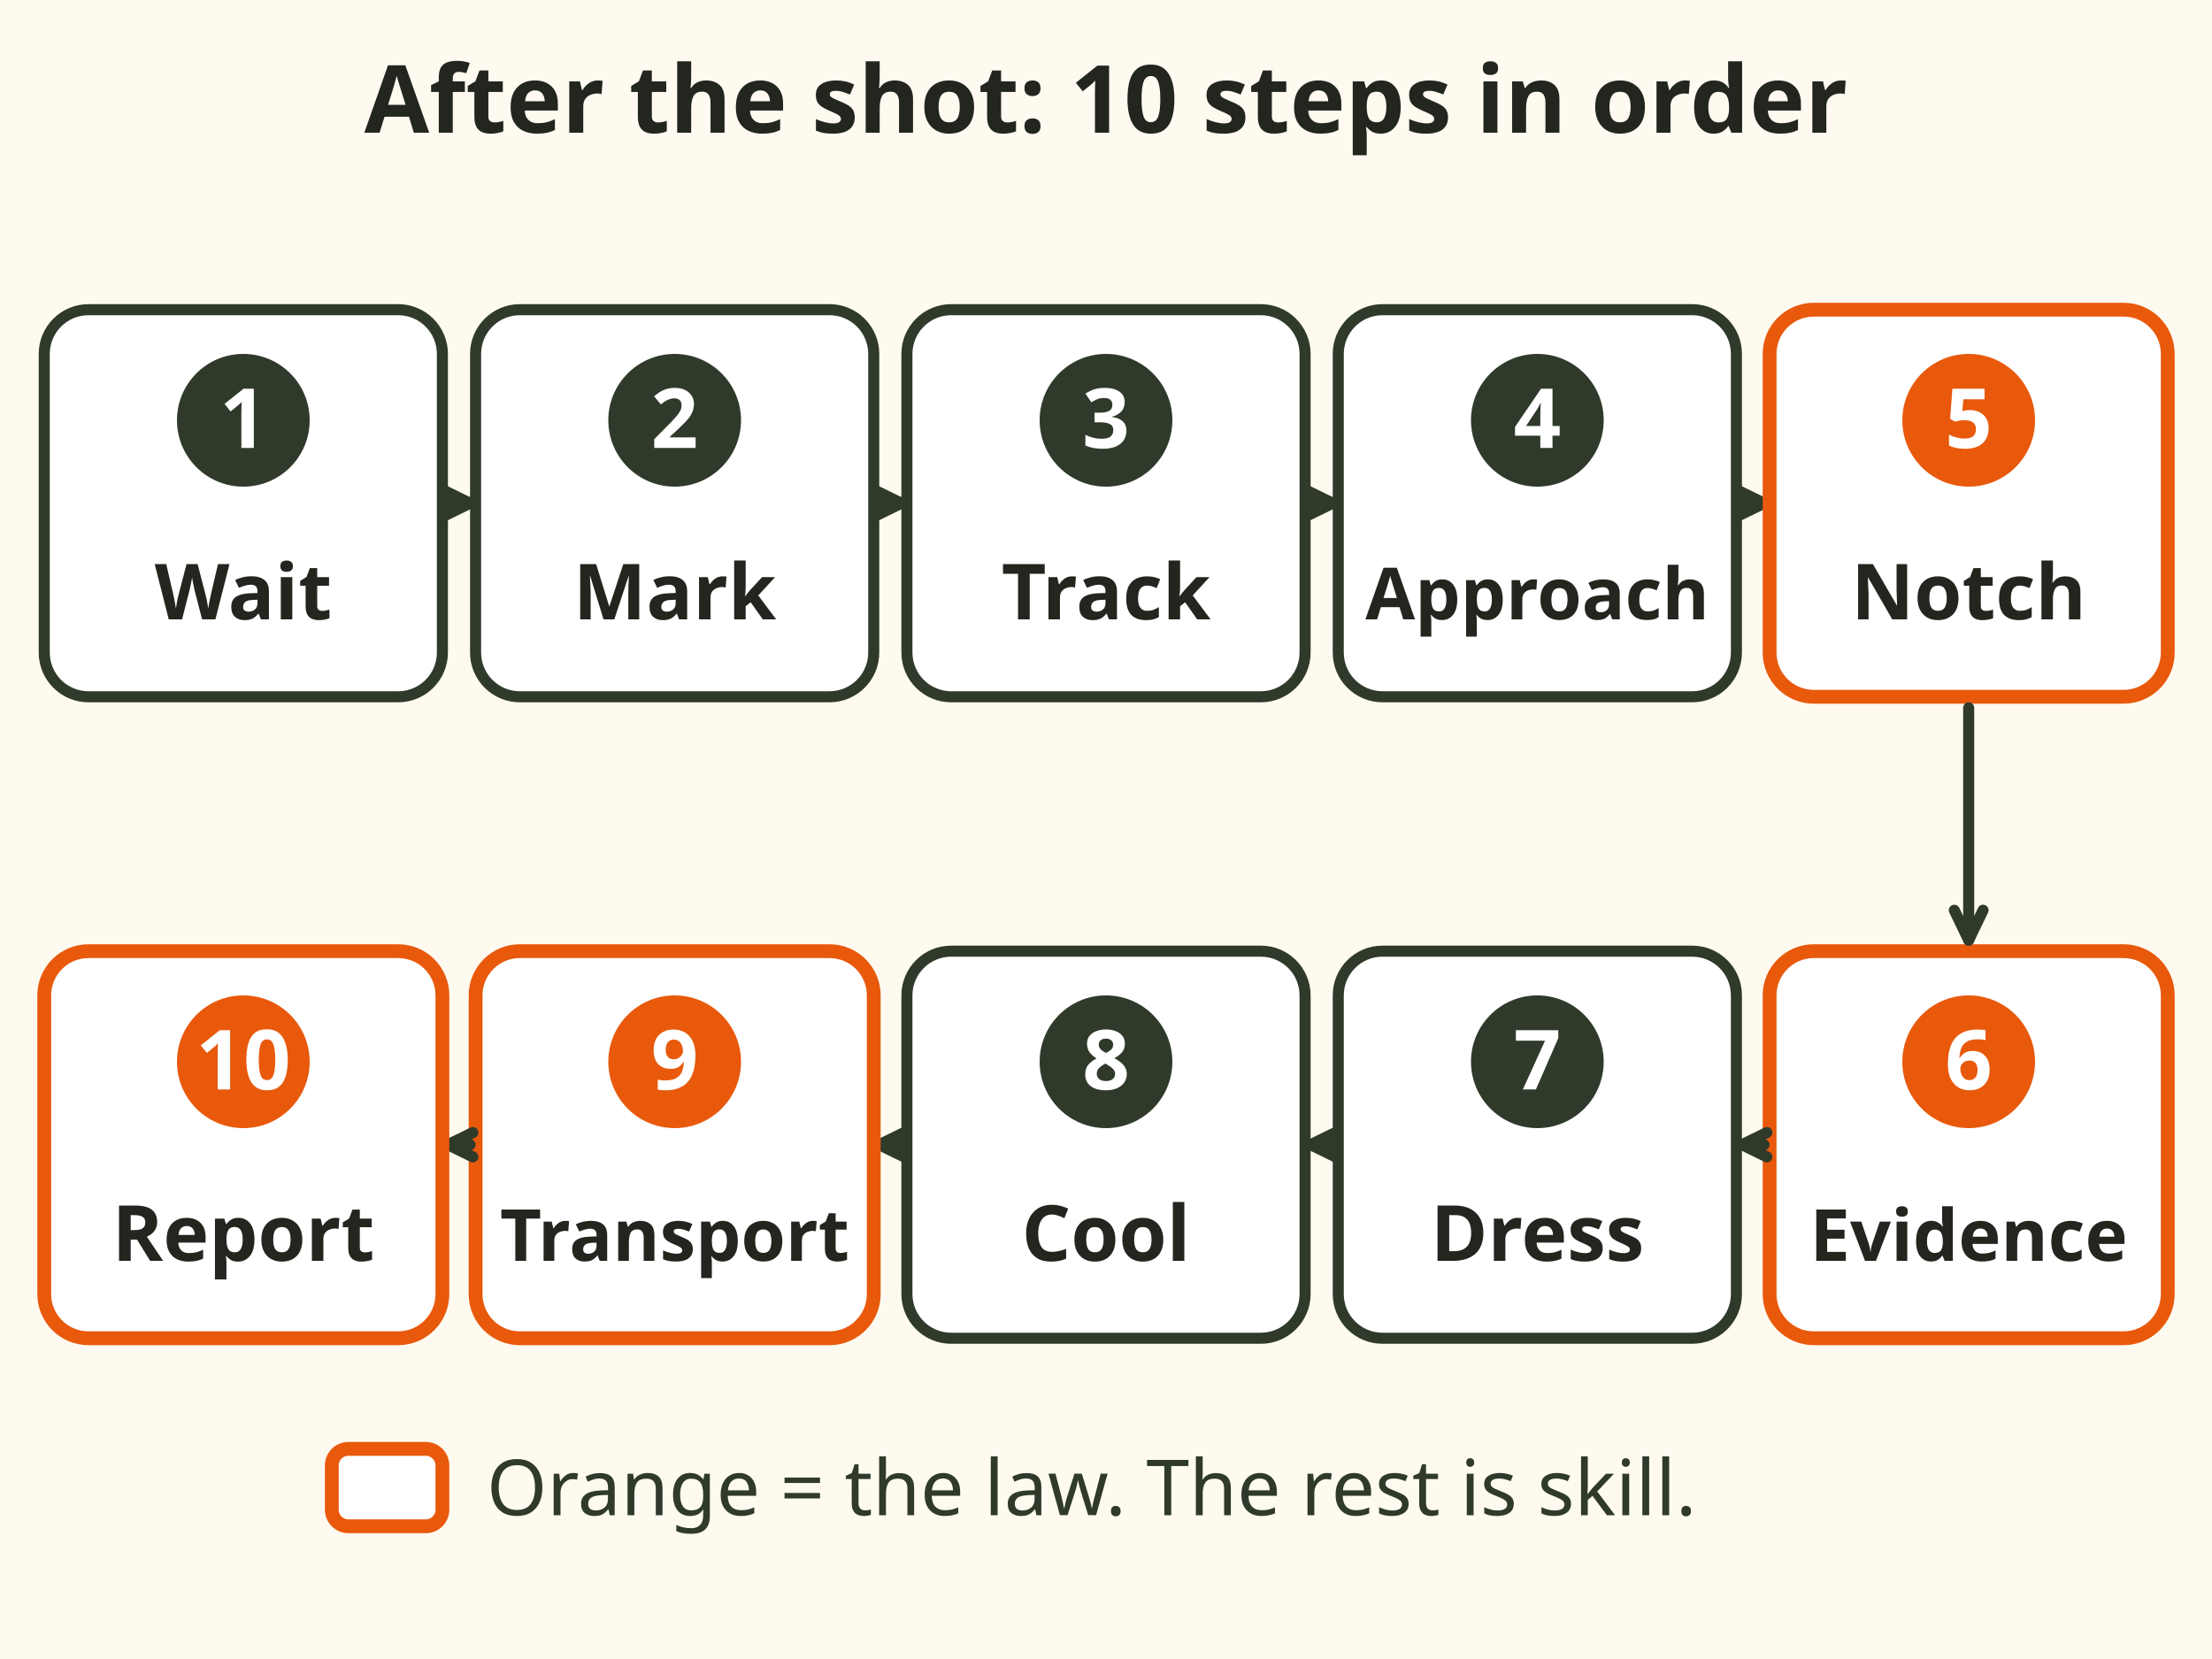
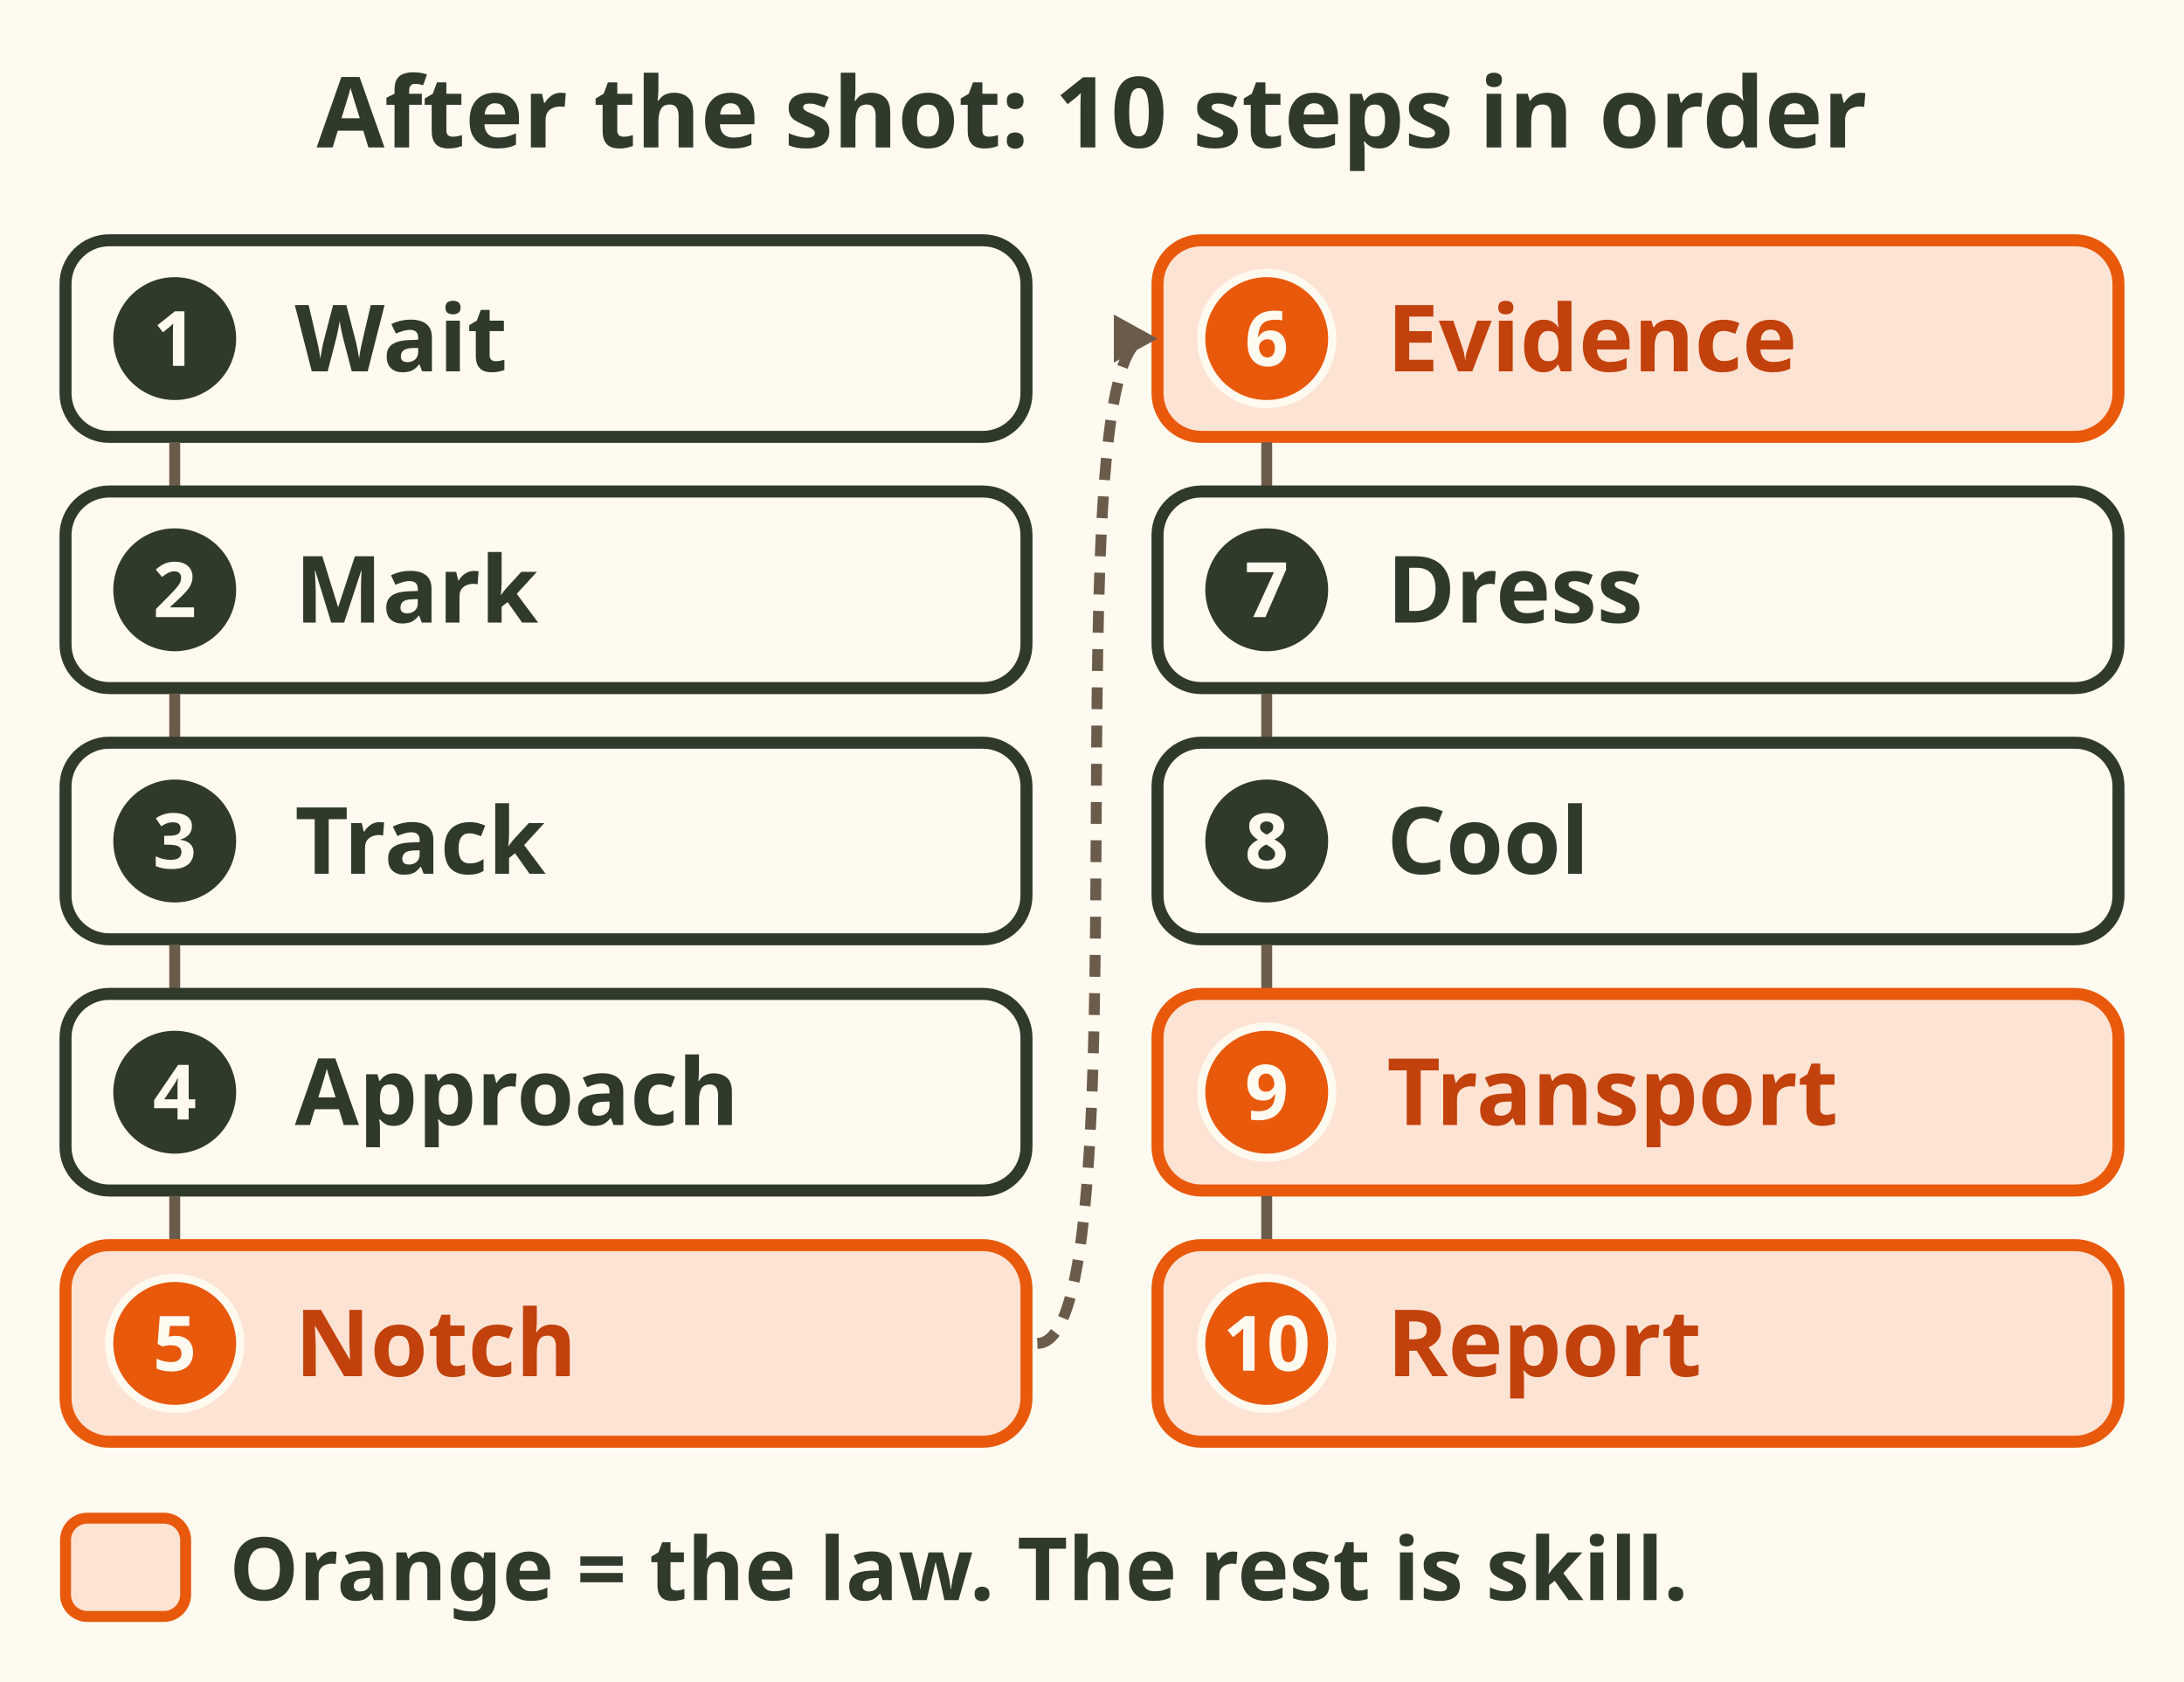
- <svg xmlns="http://www.w3.org/2000/svg" viewBox="0 0 400 300" font-family="sans-serif" role="img" aria-label="Ten steps after the shot, in order: 1 wait, 2 mark, 3 track, 4 approach, 5 notch the licence, 6 keep evidence of sex, 7 field dress, 8 cool the meat, 9 transport legally, 10 report. Notch, evidence, transport and report are the law.">
-   <rect x="0" y="0" width="400" height="300" fill="#fffaf0" />
-   <text x="200" y="24" font-size="17" font-weight="bold" text-anchor="middle" fill="#23261f">After the shot: 10 steps in order</text>
-   <rect x="8" y="56" width="72" height="70" rx="8" fill="#fff" stroke="#2f3a2b" stroke-width="2" />
-   <circle cx="44" cy="76" r="12" fill="#2f3a2b" />
-   <text x="44" y="81" font-size="15" font-weight="bold" text-anchor="middle" fill="#fff">1</text>
-   <text x="44" y="112" font-size="14" font-weight="bold" text-anchor="middle" fill="#23261f">Wait</text>
-   <line x1="81" y1="91" x2="85.0" y2="91.0" stroke="#2f3a2b" stroke-width="2" stroke-linecap="round" />
-   <path d="M80.5 93.2 L85.0 91.0 L80.5 88.8" fill="none" stroke="#2f3a2b" stroke-width="2" stroke-linecap="round" stroke-linejoin="round" />
-   <rect x="86" y="56" width="72" height="70" rx="8" fill="#fff" stroke="#2f3a2b" stroke-width="2" />
-   <circle cx="122" cy="76" r="12" fill="#2f3a2b" />
-   <text x="122" y="81" font-size="15" font-weight="bold" text-anchor="middle" fill="#fff">2</text>
-   <text x="122" y="112" font-size="14" font-weight="bold" text-anchor="middle" fill="#23261f">Mark</text>
-   <line x1="159" y1="91" x2="163.0" y2="91.0" stroke="#2f3a2b" stroke-width="2" stroke-linecap="round" />
-   <path d="M158.5 93.2 L163.0 91.0 L158.5 88.8" fill="none" stroke="#2f3a2b" stroke-width="2" stroke-linecap="round" stroke-linejoin="round" />
-   <rect x="164" y="56" width="72" height="70" rx="8" fill="#fff" stroke="#2f3a2b" stroke-width="2" />
-   <circle cx="200" cy="76" r="12" fill="#2f3a2b" />
-   <text x="200" y="81" font-size="15" font-weight="bold" text-anchor="middle" fill="#fff">3</text>
-   <text x="200" y="112" font-size="14" font-weight="bold" text-anchor="middle" fill="#23261f">Track</text>
-   <line x1="237" y1="91" x2="241.0" y2="91.0" stroke="#2f3a2b" stroke-width="2" stroke-linecap="round" />
-   <path d="M236.5 93.2 L241.0 91.0 L236.5 88.8" fill="none" stroke="#2f3a2b" stroke-width="2" stroke-linecap="round" stroke-linejoin="round" />
-   <rect x="242" y="56" width="72" height="70" rx="8" fill="#fff" stroke="#2f3a2b" stroke-width="2" />
-   <circle cx="278" cy="76" r="12" fill="#2f3a2b" />
-   <text x="278" y="81" font-size="15" font-weight="bold" text-anchor="middle" fill="#fff">4</text>
-   <text x="278" y="112" font-size="13" font-weight="bold" text-anchor="middle" fill="#23261f">Approach</text>
-   <line x1="315" y1="91" x2="319.0" y2="91.0" stroke="#2f3a2b" stroke-width="2" stroke-linecap="round" />
-   <path d="M314.5 93.2 L319.0 91.0 L314.5 88.8" fill="none" stroke="#2f3a2b" stroke-width="2" stroke-linecap="round" stroke-linejoin="round" />
-   <rect x="320" y="56" width="72" height="70" rx="8" fill="#fff" stroke="#e8590c" stroke-width="2.5" />
-   <circle cx="356" cy="76" r="12" fill="#e8590c" />
-   <text x="356" y="81" font-size="15" font-weight="bold" text-anchor="middle" fill="#fff">5</text>
-   <text x="356" y="112" font-size="14" font-weight="bold" text-anchor="middle" fill="#23261f">Notch</text>
-   <rect x="320" y="172" width="72" height="70" rx="8" fill="#fff" stroke="#e8590c" stroke-width="2.5" />
-   <circle cx="356" cy="192" r="12" fill="#e8590c" />
-   <text x="356" y="197" font-size="15" font-weight="bold" text-anchor="middle" fill="#fff">6</text>
-   <text x="356" y="228" font-size="13" font-weight="bold" text-anchor="middle" fill="#23261f">Evidence</text>
-   <line x1="319" y1="207" x2="315.0" y2="207.0" stroke="#2f3a2b" stroke-width="2" stroke-linecap="round" />
-   <path d="M319.5 204.8 L315.0 207.0 L319.5 209.2" fill="none" stroke="#2f3a2b" stroke-width="2" stroke-linecap="round" stroke-linejoin="round" />
-   <rect x="242" y="172" width="72" height="70" rx="8" fill="#fff" stroke="#2f3a2b" stroke-width="2" />
-   <circle cx="278" cy="192" r="12" fill="#2f3a2b" />
-   <text x="278" y="197" font-size="15" font-weight="bold" text-anchor="middle" fill="#fff">7</text>
-   <text x="278" y="228" font-size="14" font-weight="bold" text-anchor="middle" fill="#23261f">Dress</text>
-   <line x1="241" y1="207" x2="237.0" y2="207.0" stroke="#2f3a2b" stroke-width="2" stroke-linecap="round" />
-   <path d="M241.5 204.8 L237.0 207.0 L241.5 209.2" fill="none" stroke="#2f3a2b" stroke-width="2" stroke-linecap="round" stroke-linejoin="round" />
-   <rect x="164" y="172" width="72" height="70" rx="8" fill="#fff" stroke="#2f3a2b" stroke-width="2" />
-   <circle cx="200" cy="192" r="12" fill="#2f3a2b" />
-   <text x="200" y="197" font-size="15" font-weight="bold" text-anchor="middle" fill="#fff">8</text>
-   <text x="200" y="228" font-size="14" font-weight="bold" text-anchor="middle" fill="#23261f">Cool</text>
-   <line x1="163" y1="207" x2="159.0" y2="207.0" stroke="#2f3a2b" stroke-width="2" stroke-linecap="round" />
-   <path d="M163.5 204.8 L159.0 207.0 L163.5 209.2" fill="none" stroke="#2f3a2b" stroke-width="2" stroke-linecap="round" stroke-linejoin="round" />
-   <rect x="86" y="172" width="72" height="70" rx="8" fill="#fff" stroke="#e8590c" stroke-width="2.5" />
-   <circle cx="122" cy="192" r="12" fill="#e8590c" />
-   <text x="122" y="197" font-size="15" font-weight="bold" text-anchor="middle" fill="#fff">9</text>
-   <text x="122" y="228" font-size="13" font-weight="bold" text-anchor="middle" fill="#23261f">Transport</text>
-   <line x1="85" y1="207" x2="81.0" y2="207.0" stroke="#2f3a2b" stroke-width="2" stroke-linecap="round" />
-   <path d="M85.5 204.8 L81.0 207.0 L85.5 209.2" fill="none" stroke="#2f3a2b" stroke-width="2" stroke-linecap="round" stroke-linejoin="round" />
-   <rect x="8" y="172" width="72" height="70" rx="8" fill="#fff" stroke="#e8590c" stroke-width="2.5" />
-   <circle cx="44" cy="192" r="12" fill="#e8590c" />
-   <text x="44" y="197" font-size="15" font-weight="bold" text-anchor="middle" fill="#fff">10</text>
-   <text x="44" y="228" font-size="14" font-weight="bold" text-anchor="middle" fill="#23261f">Report</text>
-   <line x1="356" y1="128" x2="356.0" y2="170.0" stroke="#2f3a2b" stroke-width="2" stroke-linecap="round" />
-   <path d="M353.4 164.6 L356.0 170.0 L358.6 164.6" fill="none" stroke="#2f3a2b" stroke-width="2" stroke-linecap="round" stroke-linejoin="round" />
-   <rect x="60" y="262" width="20" height="14" rx="3" fill="#fff" stroke="#e8590c" stroke-width="2.5" />
-   <text x="88" y="274" font-size="14" fill="#2f3a2b">Orange = the law. The rest is skill.</text>
+ <svg xmlns="http://www.w3.org/2000/svg" viewBox="0 0 400 308" font-family="sans-serif" role="img" aria-label="Ten steps after the shot, in order: 1 wait, 2 mark, 3 track, 4 approach, 5 notch the licence, 6 keep evidence of sex, 7 field dress, 8 cool the meat, 9 transport legally, 10 report. Notch, evidence, transport and report are the law, shown in orange. The rest is skill.">
+   <rect width="400" height="308" fill="#fffaf0" />
+   <text x="200" y="27" font-size="18" font-weight="bold" fill="#2f3a2b" text-anchor="middle">After the shot: 10 steps in order</text>
+   <rect x="12" y="44" width="176" height="36" rx="8" fill="#fffaf0" stroke="#2f3a2b" stroke-width="2.2" />
+   <circle cx="32.0" cy="62.0" r="12" fill="#2f3a2b" stroke="#fffaf0" stroke-width="1.5" />
+   <text x="32" y="67" font-size="14" font-weight="bold" fill="#fffaf0" text-anchor="middle">1</text>
+   <text x="54" y="68" font-size="17" font-weight="bold" fill="#2f3a2b">Wait</text>
+   <path d="M32 81 V89" stroke="#6b5b4b" stroke-width="2" />
+   <rect x="12" y="90" width="176" height="36" rx="8" fill="#fffaf0" stroke="#2f3a2b" stroke-width="2.2" />
+   <circle cx="32.0" cy="108.0" r="12" fill="#2f3a2b" stroke="#fffaf0" stroke-width="1.5" />
+   <text x="32" y="113" font-size="14" font-weight="bold" fill="#fffaf0" text-anchor="middle">2</text>
+   <text x="54" y="114" font-size="17" font-weight="bold" fill="#2f3a2b">Mark</text>
+   <path d="M32 127 V135" stroke="#6b5b4b" stroke-width="2" />
+   <rect x="12" y="136" width="176" height="36" rx="8" fill="#fffaf0" stroke="#2f3a2b" stroke-width="2.2" />
+   <circle cx="32.0" cy="154.0" r="12" fill="#2f3a2b" stroke="#fffaf0" stroke-width="1.5" />
+   <text x="32" y="159" font-size="14" font-weight="bold" fill="#fffaf0" text-anchor="middle">3</text>
+   <text x="54" y="160" font-size="17" font-weight="bold" fill="#2f3a2b">Track</text>
+   <path d="M32 173 V181" stroke="#6b5b4b" stroke-width="2" />
+   <rect x="12" y="182" width="176" height="36" rx="8" fill="#fffaf0" stroke="#2f3a2b" stroke-width="2.2" />
+   <circle cx="32.0" cy="200.0" r="12" fill="#2f3a2b" stroke="#fffaf0" stroke-width="1.5" />
+   <text x="32" y="205" font-size="14" font-weight="bold" fill="#fffaf0" text-anchor="middle">4</text>
+   <text x="54" y="206" font-size="17" font-weight="bold" fill="#2f3a2b">Approach</text>
+   <path d="M32 219 V227" stroke="#6b5b4b" stroke-width="2" />
+   <rect x="12" y="228" width="176" height="36" rx="8" fill="#fde3d3" stroke="#e8590c" stroke-width="2.2" />
+   <circle cx="32.0" cy="246.0" r="12" fill="#e8590c" stroke="#fffaf0" stroke-width="1.5" />
+   <text x="32" y="251" font-size="14" font-weight="bold" fill="#fffaf0" text-anchor="middle">5</text>
+   <text x="54" y="252" font-size="17" font-weight="bold" fill="#c2410c">Notch</text>
+   <rect x="212" y="44" width="176" height="36" rx="8" fill="#fde3d3" stroke="#e8590c" stroke-width="2.2" />
+   <circle cx="232.0" cy="62.0" r="12" fill="#e8590c" stroke="#fffaf0" stroke-width="1.5" />
+   <text x="232" y="67" font-size="14" font-weight="bold" fill="#fffaf0" text-anchor="middle">6</text>
+   <text x="254" y="68" font-size="17" font-weight="bold" fill="#c2410c">Evidence</text>
+   <path d="M232 81 V89" stroke="#6b5b4b" stroke-width="2" />
+   <rect x="212" y="90" width="176" height="36" rx="8" fill="#fffaf0" stroke="#2f3a2b" stroke-width="2.2" />
+   <circle cx="232.0" cy="108.0" r="12" fill="#2f3a2b" stroke="#fffaf0" stroke-width="1.5" />
+   <text x="232" y="113" font-size="14" font-weight="bold" fill="#fffaf0" text-anchor="middle">7</text>
+   <text x="254" y="114" font-size="17" font-weight="bold" fill="#2f3a2b">Dress</text>
+   <path d="M232 127 V135" stroke="#6b5b4b" stroke-width="2" />
+   <rect x="212" y="136" width="176" height="36" rx="8" fill="#fffaf0" stroke="#2f3a2b" stroke-width="2.2" />
+   <circle cx="232.0" cy="154.0" r="12" fill="#2f3a2b" stroke="#fffaf0" stroke-width="1.5" />
+   <text x="232" y="159" font-size="14" font-weight="bold" fill="#fffaf0" text-anchor="middle">8</text>
+   <text x="254" y="160" font-size="17" font-weight="bold" fill="#2f3a2b">Cool</text>
+   <path d="M232 173 V181" stroke="#6b5b4b" stroke-width="2" />
+   <rect x="212" y="182" width="176" height="36" rx="8" fill="#fde3d3" stroke="#e8590c" stroke-width="2.2" />
+   <circle cx="232.0" cy="200.0" r="12" fill="#e8590c" stroke="#fffaf0" stroke-width="1.5" />
+   <text x="232" y="205" font-size="14" font-weight="bold" fill="#fffaf0" text-anchor="middle">9</text>
+   <text x="254" y="206" font-size="17" font-weight="bold" fill="#c2410c">Transport</text>
+   <path d="M232 219 V227" stroke="#6b5b4b" stroke-width="2" />
+   <rect x="212" y="228" width="176" height="36" rx="8" fill="#fde3d3" stroke="#e8590c" stroke-width="2.2" />
+   <circle cx="232.0" cy="246.0" r="12" fill="#e8590c" stroke="#fffaf0" stroke-width="1.5" />
+   <text x="232" y="251" font-size="14" font-weight="bold" fill="#fffaf0" text-anchor="middle">10</text>
+   <text x="254" y="252" font-size="17" font-weight="bold" fill="#c2410c">Report</text>
+   <path d="M190 246.0 C210 246.0 192 62.0 210 62.0" stroke="#6b5b4b" stroke-width="2" fill="none" stroke-dasharray="4 3" />
+   <path d="M212.0 62.0 L204.0 57.6 L204.0 66.4z" fill="#6b5b4b" />
+   <rect x="12" y="278" width="22" height="18" rx="4" fill="#fde3d3" stroke="#e8590c" stroke-width="2" />
+   <text x="42" y="293" font-size="16" font-weight="bold" fill="#2f3a2b">Orange = the law. The rest is skill.</text>
</svg>
